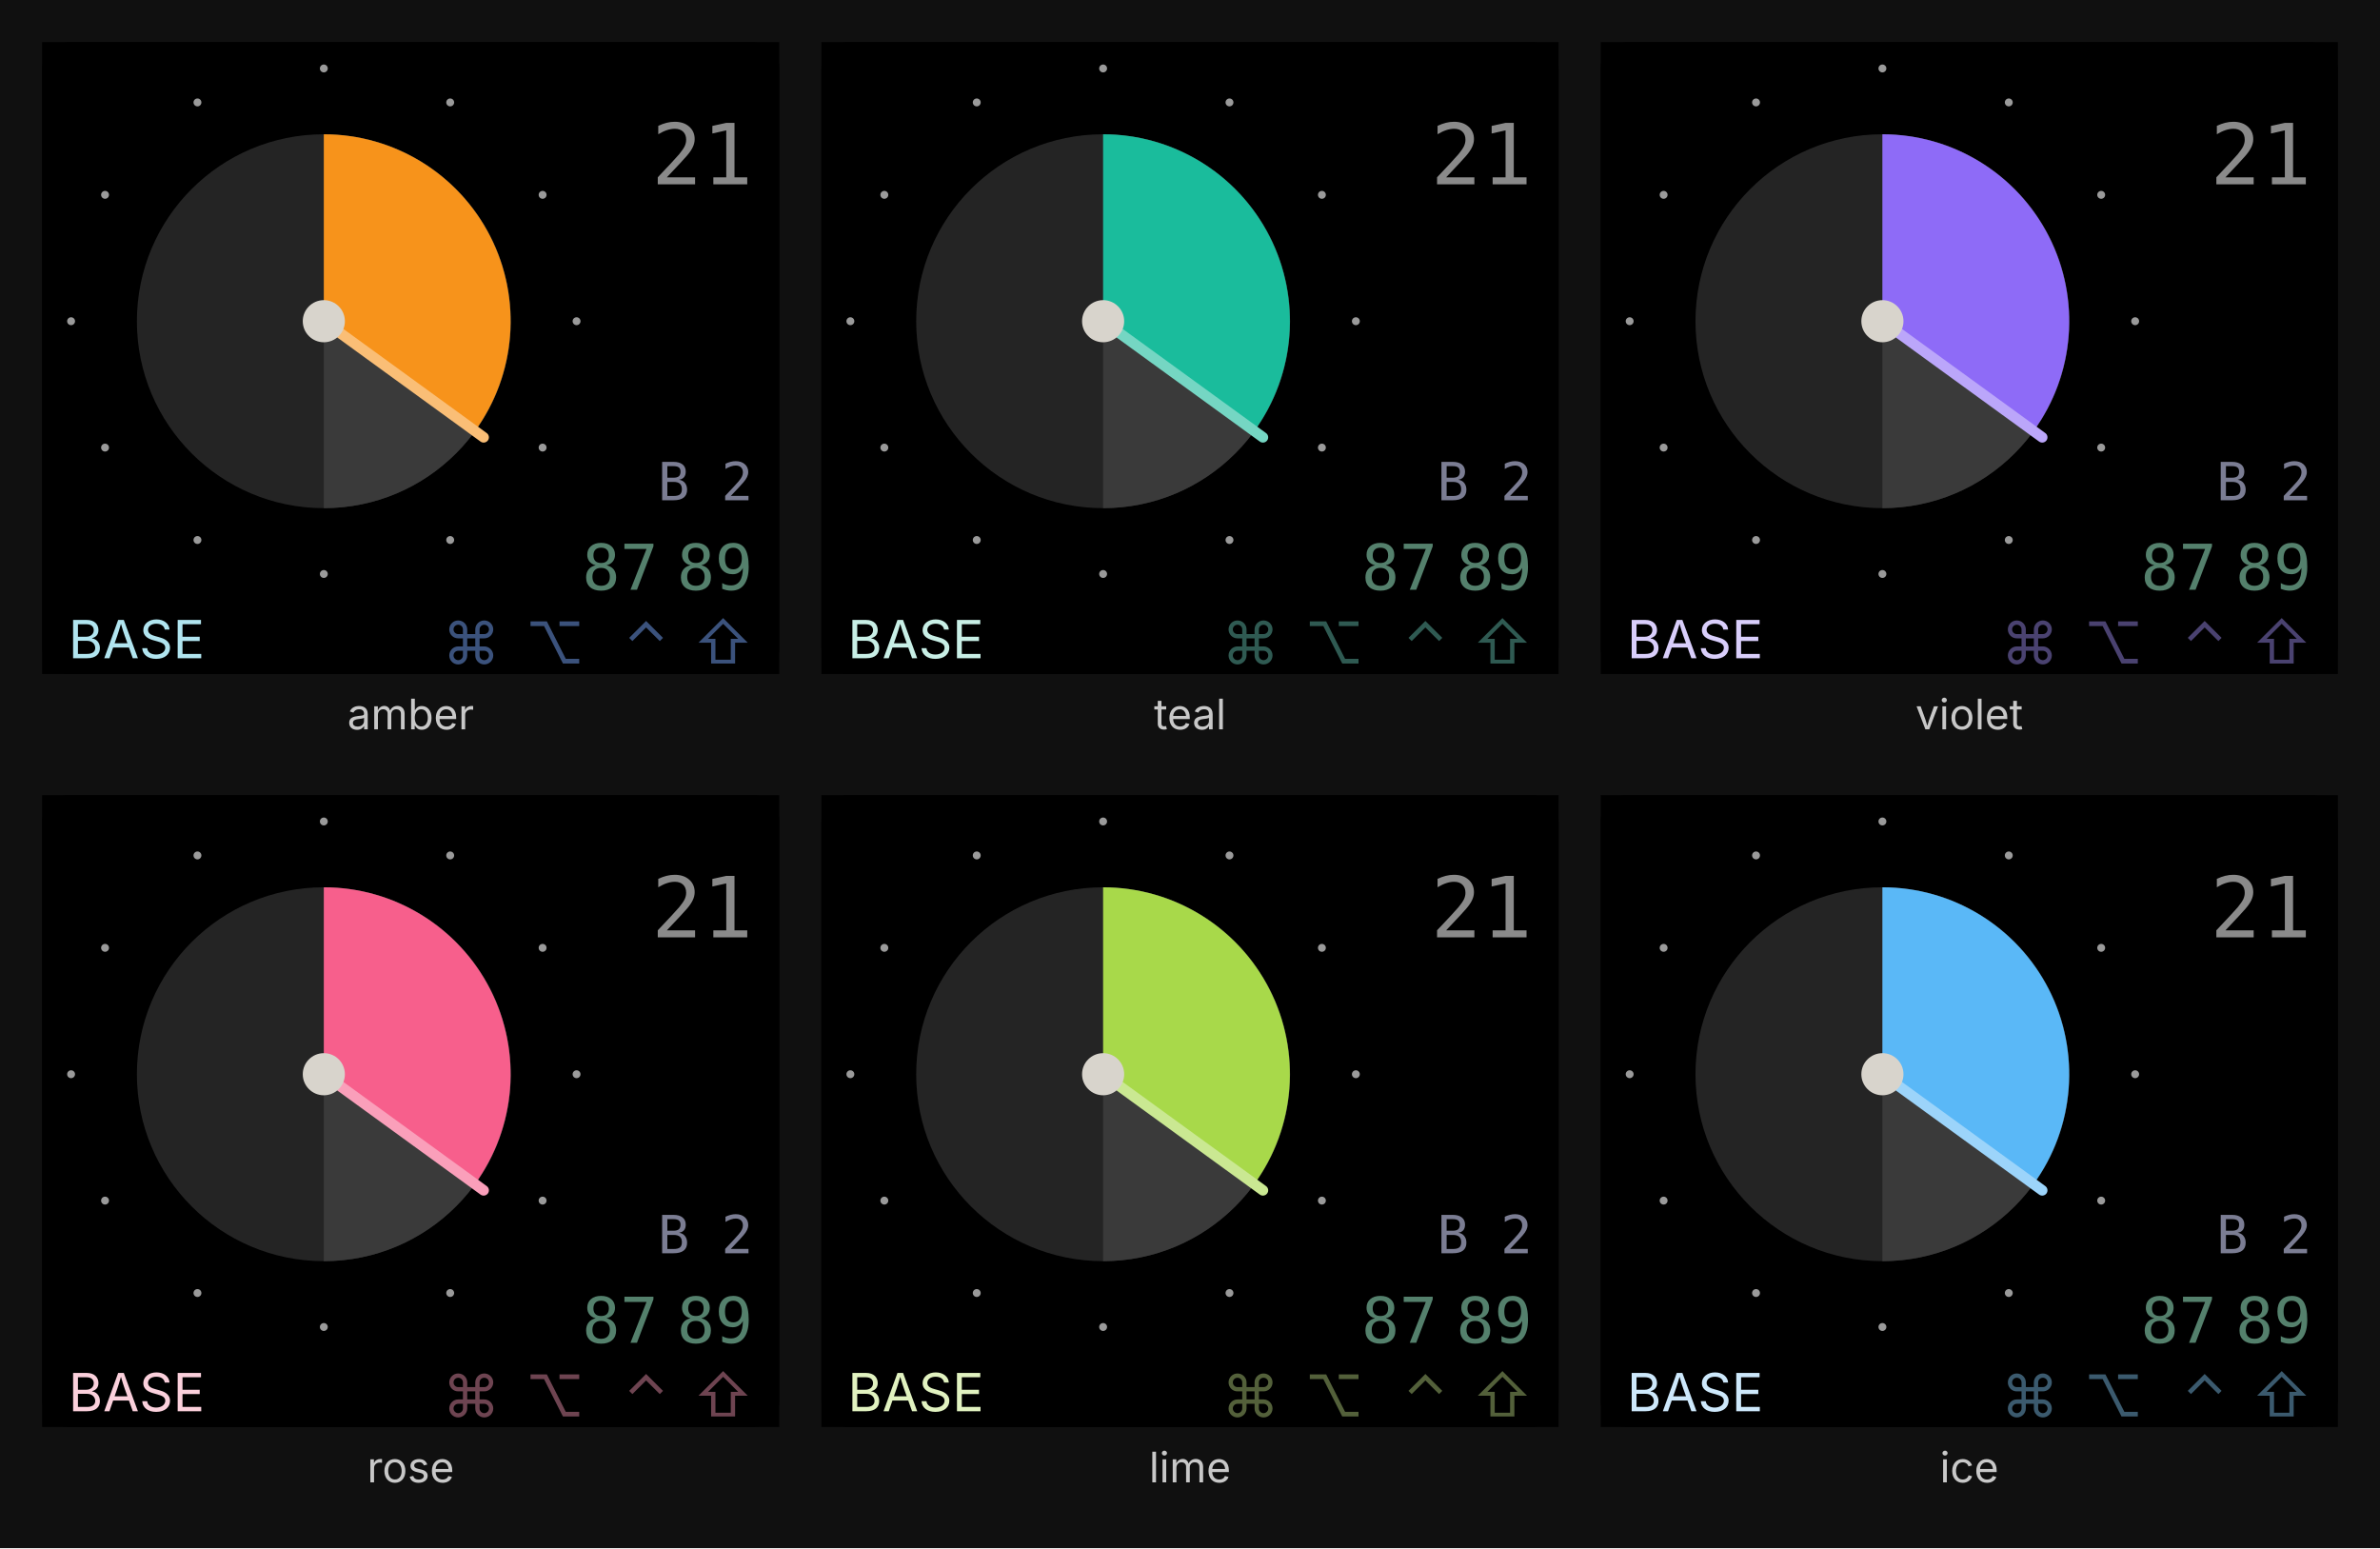
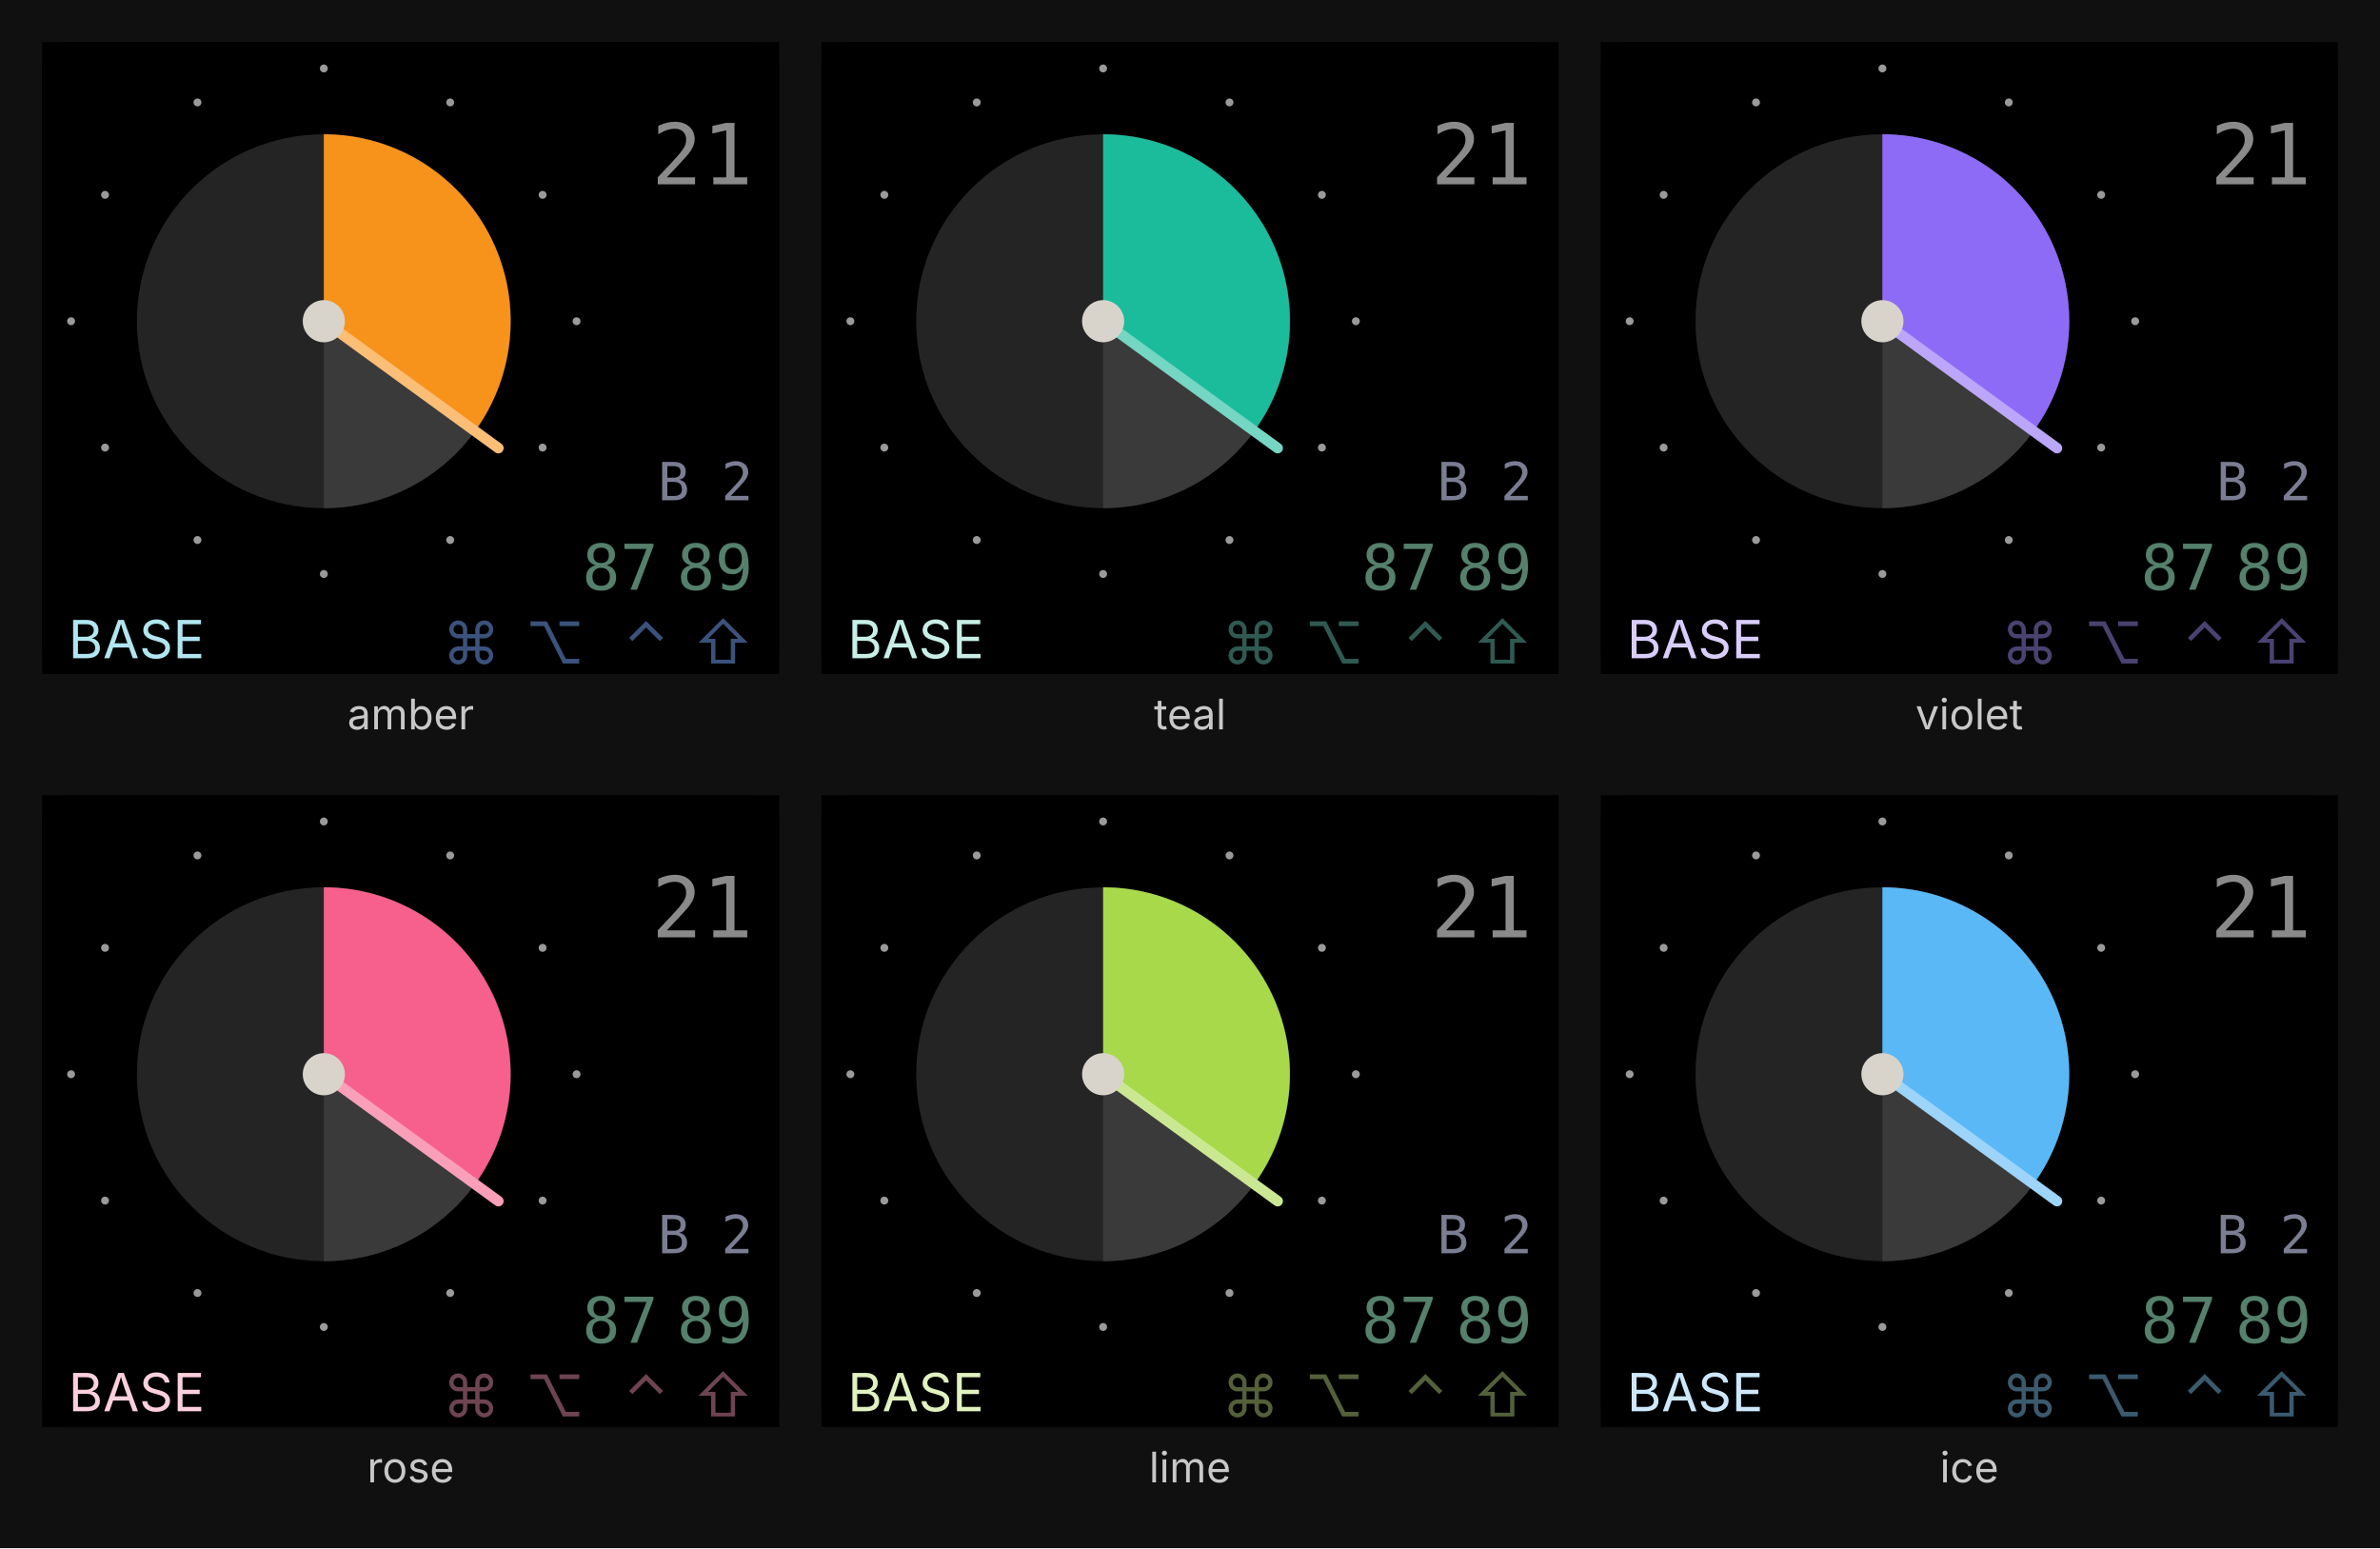
<svg xmlns="http://www.w3.org/2000/svg" width="904" height="588" viewBox="0 0 904 588">
  <rect width="904" height="588" fill="#101010" />
  <g transform="translate(16,16)">
    <rect width="280" height="240" fill="#000000" rx="10" />
    <svg width="280" height="240" viewBox="0 0 280 240">
      <rect width="280" height="240" fill="#000000" />
      <circle cx="107.0" cy="10.0" r="1.5" fill="#9a9a9a" />
      <circle cx="155.0" cy="22.9" r="1.5" fill="#9a9a9a" />
      <circle cx="190.1" cy="58.0" r="1.5" fill="#9a9a9a" />
      <circle cx="203.0" cy="106.0" r="1.5" fill="#9a9a9a" />
      <circle cx="190.1" cy="154.0" r="1.5" fill="#9a9a9a" />
      <circle cx="155.0" cy="189.1" r="1.5" fill="#9a9a9a" />
      <circle cx="107.0" cy="202.0" r="1.5" fill="#9a9a9a" />
      <circle cx="59.0" cy="189.1" r="1.5" fill="#9a9a9a" />
      <circle cx="23.9" cy="154.0" r="1.5" fill="#9a9a9a" />
      <circle cx="11.0" cy="106.0" r="1.5" fill="#9a9a9a" />
      <circle cx="23.9" cy="58.0" r="1.5" fill="#9a9a9a" />
      <circle cx="59.0" cy="22.9" r="1.5" fill="#9a9a9a" />
      <circle cx="107" cy="106" r="71" fill="#242424" />
      <path d="M 107 106 L 107 35 A 71 71 0 0 1 107.0 177.0 Z" fill="#3a3a3a" />
      <path d="M 107 106 L 107 35 A 71 71 0 0 1 164.4 147.7 Z" fill="#f7931b" />
-       <line x1="107" y1="106" x2="167.7" y2="150.1" stroke="#fabe76" stroke-width="4" stroke-linecap="round" />
+       <line x1="107" y1="106" x2="173.3" y2="154.2" stroke="#fabe76" stroke-width="4" stroke-linecap="round" />
      <circle cx="107" cy="106" r="8" fill="#d8d4cc" />
      <text x="270" y="54" text-anchor="end" font-family="ui-monospace,'SF Mono',Menlo,Consolas,monospace" font-size="32" fill="#8a8a8a">21</text>
      <text x="270" y="174" text-anchor="end" font-family="ui-monospace,'SF Mono',Menlo,Consolas,monospace" font-size="20" fill="#7b7d93">B 2</text>
      <text x="234" y="208" text-anchor="end" font-family="ui-monospace,'SF Mono',Menlo,Consolas,monospace" font-size="24" fill="#54806c">87</text>
      <text x="270" y="208" text-anchor="end" font-family="ui-monospace,'SF Mono',Menlo,Consolas,monospace" font-size="24" fill="#54806c">89</text>
      <text x="10" y="234" font-family="Inter,'Helvetica Neue',Arial,sans-serif" font-size="20" fill="#b1e5f0">BASE</text>
      <text x="174" y="236" text-anchor="end" font-family="Inter,'Helvetica Neue',Arial,sans-serif" font-size="22" fill="#3b527c">⌘</text>
      <text x="206" y="236" text-anchor="end" font-family="Inter,'Helvetica Neue',Arial,sans-serif" font-size="22" fill="#3b527c">⌥</text>
      <text x="238" y="236" text-anchor="end" font-family="Inter,'Helvetica Neue',Arial,sans-serif" font-size="22" fill="#3b527c">⌃</text>
      <text x="270" y="236" text-anchor="end" font-family="Inter,'Helvetica Neue',Arial,sans-serif" font-size="22" fill="#3b527c">⇧</text>
    </svg>
    <text x="140.0" y="261" text-anchor="middle" font-family="Inter,Helvetica,Arial,sans-serif" font-size="16" fill="#c8c8c8">amber</text>
  </g>
  <g transform="translate(312,16)">
    <rect width="280" height="240" fill="#000000" rx="10" />
    <svg width="280" height="240" viewBox="0 0 280 240">
      <rect width="280" height="240" fill="#000000" />
      <circle cx="107.0" cy="10.0" r="1.5" fill="#9a9a9a" />
      <circle cx="155.0" cy="22.9" r="1.5" fill="#9a9a9a" />
      <circle cx="190.1" cy="58.0" r="1.5" fill="#9a9a9a" />
      <circle cx="203.0" cy="106.0" r="1.5" fill="#9a9a9a" />
      <circle cx="190.1" cy="154.0" r="1.5" fill="#9a9a9a" />
      <circle cx="155.0" cy="189.1" r="1.5" fill="#9a9a9a" />
      <circle cx="107.0" cy="202.0" r="1.5" fill="#9a9a9a" />
      <circle cx="59.0" cy="189.1" r="1.5" fill="#9a9a9a" />
      <circle cx="23.9" cy="154.0" r="1.5" fill="#9a9a9a" />
      <circle cx="11.0" cy="106.0" r="1.5" fill="#9a9a9a" />
      <circle cx="23.9" cy="58.0" r="1.5" fill="#9a9a9a" />
      <circle cx="59.0" cy="22.9" r="1.5" fill="#9a9a9a" />
      <circle cx="107" cy="106" r="71" fill="#242424" />
      <path d="M 107 106 L 107 35 A 71 71 0 0 1 107.0 177.0 Z" fill="#3a3a3a" />
      <path d="M 107 106 L 107 35 A 71 71 0 0 1 164.4 147.7 Z" fill="#1abc9c" />
-       <line x1="107" y1="106" x2="167.7" y2="150.1" stroke="#75d6c3" stroke-width="4" stroke-linecap="round" />
+       <line x1="107" y1="106" x2="173.3" y2="154.2" stroke="#75d6c3" stroke-width="4" stroke-linecap="round" />
      <circle cx="107" cy="106" r="8" fill="#d8d4cc" />
      <text x="270" y="54" text-anchor="end" font-family="ui-monospace,'SF Mono',Menlo,Consolas,monospace" font-size="32" fill="#8a8a8a">21</text>
      <text x="270" y="174" text-anchor="end" font-family="ui-monospace,'SF Mono',Menlo,Consolas,monospace" font-size="20" fill="#7b7d93">B 2</text>
      <text x="234" y="208" text-anchor="end" font-family="ui-monospace,'SF Mono',Menlo,Consolas,monospace" font-size="24" fill="#54806c">87</text>
      <text x="270" y="208" text-anchor="end" font-family="ui-monospace,'SF Mono',Menlo,Consolas,monospace" font-size="24" fill="#54806c">89</text>
      <text x="10" y="234" font-family="Inter,'Helvetica Neue',Arial,sans-serif" font-size="20" fill="#c8efe6">BASE</text>
      <text x="174" y="236" text-anchor="end" font-family="Inter,'Helvetica Neue',Arial,sans-serif" font-size="22" fill="#2f5a52">⌘</text>
      <text x="206" y="236" text-anchor="end" font-family="Inter,'Helvetica Neue',Arial,sans-serif" font-size="22" fill="#2f5a52">⌥</text>
      <text x="238" y="236" text-anchor="end" font-family="Inter,'Helvetica Neue',Arial,sans-serif" font-size="22" fill="#2f5a52">⌃</text>
      <text x="270" y="236" text-anchor="end" font-family="Inter,'Helvetica Neue',Arial,sans-serif" font-size="22" fill="#2f5a52">⇧</text>
    </svg>
    <text x="140.0" y="261" text-anchor="middle" font-family="Inter,Helvetica,Arial,sans-serif" font-size="16" fill="#c8c8c8">teal</text>
  </g>
  <g transform="translate(608,16)">
    <rect width="280" height="240" fill="#000000" rx="10" />
    <svg width="280" height="240" viewBox="0 0 280 240">
      <rect width="280" height="240" fill="#000000" />
      <circle cx="107.0" cy="10.0" r="1.5" fill="#9a9a9a" />
      <circle cx="155.0" cy="22.9" r="1.5" fill="#9a9a9a" />
      <circle cx="190.1" cy="58.0" r="1.5" fill="#9a9a9a" />
      <circle cx="203.0" cy="106.0" r="1.5" fill="#9a9a9a" />
      <circle cx="190.1" cy="154.0" r="1.5" fill="#9a9a9a" />
      <circle cx="155.0" cy="189.1" r="1.5" fill="#9a9a9a" />
      <circle cx="107.0" cy="202.0" r="1.5" fill="#9a9a9a" />
      <circle cx="59.0" cy="189.1" r="1.5" fill="#9a9a9a" />
      <circle cx="23.9" cy="154.0" r="1.5" fill="#9a9a9a" />
      <circle cx="11.0" cy="106.0" r="1.5" fill="#9a9a9a" />
      <circle cx="23.9" cy="58.0" r="1.5" fill="#9a9a9a" />
      <circle cx="59.0" cy="22.9" r="1.5" fill="#9a9a9a" />
      <circle cx="107" cy="106" r="71" fill="#242424" />
      <path d="M 107 106 L 107 35 A 71 71 0 0 1 107.0 177.0 Z" fill="#3a3a3a" />
      <path d="M 107 106 L 107 35 A 71 71 0 0 1 164.4 147.7 Z" fill="#8e6bf7" />
-       <line x1="107" y1="106" x2="167.7" y2="150.1" stroke="#bba6fa" stroke-width="4" stroke-linecap="round" />
+       <line x1="107" y1="106" x2="173.3" y2="154.2" stroke="#bba6fa" stroke-width="4" stroke-linecap="round" />
      <circle cx="107" cy="106" r="8" fill="#d8d4cc" />
      <text x="270" y="54" text-anchor="end" font-family="ui-monospace,'SF Mono',Menlo,Consolas,monospace" font-size="32" fill="#8a8a8a">21</text>
      <text x="270" y="174" text-anchor="end" font-family="ui-monospace,'SF Mono',Menlo,Consolas,monospace" font-size="20" fill="#7b7d93">B 2</text>
      <text x="234" y="208" text-anchor="end" font-family="ui-monospace,'SF Mono',Menlo,Consolas,monospace" font-size="24" fill="#54806c">87</text>
      <text x="270" y="208" text-anchor="end" font-family="ui-monospace,'SF Mono',Menlo,Consolas,monospace" font-size="24" fill="#54806c">89</text>
      <text x="10" y="234" font-family="Inter,'Helvetica Neue',Arial,sans-serif" font-size="20" fill="#d9cefb">BASE</text>
      <text x="174" y="236" text-anchor="end" font-family="Inter,'Helvetica Neue',Arial,sans-serif" font-size="22" fill="#4a4270">⌘</text>
      <text x="206" y="236" text-anchor="end" font-family="Inter,'Helvetica Neue',Arial,sans-serif" font-size="22" fill="#4a4270">⌥</text>
      <text x="238" y="236" text-anchor="end" font-family="Inter,'Helvetica Neue',Arial,sans-serif" font-size="22" fill="#4a4270">⌃</text>
      <text x="270" y="236" text-anchor="end" font-family="Inter,'Helvetica Neue',Arial,sans-serif" font-size="22" fill="#4a4270">⇧</text>
    </svg>
    <text x="140.0" y="261" text-anchor="middle" font-family="Inter,Helvetica,Arial,sans-serif" font-size="16" fill="#c8c8c8">violet</text>
  </g>
  <g transform="translate(16,302)">
    <rect width="280" height="240" fill="#000000" rx="10" />
    <svg width="280" height="240" viewBox="0 0 280 240">
      <rect width="280" height="240" fill="#000000" />
      <circle cx="107.0" cy="10.0" r="1.5" fill="#9a9a9a" />
      <circle cx="155.0" cy="22.9" r="1.5" fill="#9a9a9a" />
      <circle cx="190.1" cy="58.0" r="1.5" fill="#9a9a9a" />
      <circle cx="203.0" cy="106.0" r="1.5" fill="#9a9a9a" />
      <circle cx="190.1" cy="154.0" r="1.5" fill="#9a9a9a" />
      <circle cx="155.0" cy="189.1" r="1.5" fill="#9a9a9a" />
      <circle cx="107.0" cy="202.0" r="1.5" fill="#9a9a9a" />
      <circle cx="59.0" cy="189.1" r="1.5" fill="#9a9a9a" />
      <circle cx="23.9" cy="154.0" r="1.5" fill="#9a9a9a" />
      <circle cx="11.0" cy="106.0" r="1.5" fill="#9a9a9a" />
      <circle cx="23.9" cy="58.0" r="1.5" fill="#9a9a9a" />
      <circle cx="59.0" cy="22.9" r="1.5" fill="#9a9a9a" />
      <circle cx="107" cy="106" r="71" fill="#242424" />
      <path d="M 107 106 L 107 35 A 71 71 0 0 1 107.0 177.0 Z" fill="#3a3a3a" />
      <path d="M 107 106 L 107 35 A 71 71 0 0 1 164.4 147.7 Z" fill="#f75f8c" />
-       <line x1="107" y1="106" x2="167.7" y2="150.1" stroke="#fa9fba" stroke-width="4" stroke-linecap="round" />
+       <line x1="107" y1="106" x2="173.3" y2="154.2" stroke="#fa9fba" stroke-width="4" stroke-linecap="round" />
      <circle cx="107" cy="106" r="8" fill="#d8d4cc" />
      <text x="270" y="54" text-anchor="end" font-family="ui-monospace,'SF Mono',Menlo,Consolas,monospace" font-size="32" fill="#8a8a8a">21</text>
      <text x="270" y="174" text-anchor="end" font-family="ui-monospace,'SF Mono',Menlo,Consolas,monospace" font-size="20" fill="#7b7d93">B 2</text>
      <text x="234" y="208" text-anchor="end" font-family="ui-monospace,'SF Mono',Menlo,Consolas,monospace" font-size="24" fill="#54806c">87</text>
      <text x="270" y="208" text-anchor="end" font-family="ui-monospace,'SF Mono',Menlo,Consolas,monospace" font-size="24" fill="#54806c">89</text>
      <text x="10" y="234" font-family="Inter,'Helvetica Neue',Arial,sans-serif" font-size="20" fill="#fbd0dc">BASE</text>
      <text x="174" y="236" text-anchor="end" font-family="Inter,'Helvetica Neue',Arial,sans-serif" font-size="22" fill="#6e4451">⌘</text>
      <text x="206" y="236" text-anchor="end" font-family="Inter,'Helvetica Neue',Arial,sans-serif" font-size="22" fill="#6e4451">⌥</text>
      <text x="238" y="236" text-anchor="end" font-family="Inter,'Helvetica Neue',Arial,sans-serif" font-size="22" fill="#6e4451">⌃</text>
      <text x="270" y="236" text-anchor="end" font-family="Inter,'Helvetica Neue',Arial,sans-serif" font-size="22" fill="#6e4451">⇧</text>
    </svg>
    <text x="140.0" y="261" text-anchor="middle" font-family="Inter,Helvetica,Arial,sans-serif" font-size="16" fill="#c8c8c8">rose</text>
  </g>
  <g transform="translate(312,302)">
    <rect width="280" height="240" fill="#000000" rx="10" />
    <svg width="280" height="240" viewBox="0 0 280 240">
      <rect width="280" height="240" fill="#000000" />
      <circle cx="107.0" cy="10.0" r="1.5" fill="#9a9a9a" />
      <circle cx="155.0" cy="22.9" r="1.5" fill="#9a9a9a" />
      <circle cx="190.1" cy="58.0" r="1.5" fill="#9a9a9a" />
      <circle cx="203.0" cy="106.0" r="1.5" fill="#9a9a9a" />
      <circle cx="190.1" cy="154.0" r="1.5" fill="#9a9a9a" />
      <circle cx="155.0" cy="189.1" r="1.5" fill="#9a9a9a" />
      <circle cx="107.0" cy="202.0" r="1.5" fill="#9a9a9a" />
      <circle cx="59.0" cy="189.1" r="1.5" fill="#9a9a9a" />
      <circle cx="23.9" cy="154.0" r="1.5" fill="#9a9a9a" />
      <circle cx="11.0" cy="106.0" r="1.5" fill="#9a9a9a" />
      <circle cx="23.9" cy="58.0" r="1.5" fill="#9a9a9a" />
      <circle cx="59.0" cy="22.9" r="1.5" fill="#9a9a9a" />
      <circle cx="107" cy="106" r="71" fill="#242424" />
      <path d="M 107 106 L 107 35 A 71 71 0 0 1 107.0 177.0 Z" fill="#3a3a3a" />
      <path d="M 107 106 L 107 35 A 71 71 0 0 1 164.4 147.7 Z" fill="#a8d94a" />
-       <line x1="107" y1="106" x2="167.7" y2="150.1" stroke="#cae892" stroke-width="4" stroke-linecap="round" />
+       <line x1="107" y1="106" x2="173.3" y2="154.2" stroke="#cae892" stroke-width="4" stroke-linecap="round" />
      <circle cx="107" cy="106" r="8" fill="#d8d4cc" />
      <text x="270" y="54" text-anchor="end" font-family="ui-monospace,'SF Mono',Menlo,Consolas,monospace" font-size="32" fill="#8a8a8a">21</text>
      <text x="270" y="174" text-anchor="end" font-family="ui-monospace,'SF Mono',Menlo,Consolas,monospace" font-size="20" fill="#7b7d93">B 2</text>
      <text x="234" y="208" text-anchor="end" font-family="ui-monospace,'SF Mono',Menlo,Consolas,monospace" font-size="24" fill="#54806c">87</text>
      <text x="270" y="208" text-anchor="end" font-family="ui-monospace,'SF Mono',Menlo,Consolas,monospace" font-size="24" fill="#54806c">89</text>
      <text x="10" y="234" font-family="Inter,'Helvetica Neue',Arial,sans-serif" font-size="20" fill="#e1f2c0">BASE</text>
      <text x="174" y="236" text-anchor="end" font-family="Inter,'Helvetica Neue',Arial,sans-serif" font-size="22" fill="#53603a">⌘</text>
      <text x="206" y="236" text-anchor="end" font-family="Inter,'Helvetica Neue',Arial,sans-serif" font-size="22" fill="#53603a">⌥</text>
      <text x="238" y="236" text-anchor="end" font-family="Inter,'Helvetica Neue',Arial,sans-serif" font-size="22" fill="#53603a">⌃</text>
      <text x="270" y="236" text-anchor="end" font-family="Inter,'Helvetica Neue',Arial,sans-serif" font-size="22" fill="#53603a">⇧</text>
    </svg>
    <text x="140.0" y="261" text-anchor="middle" font-family="Inter,Helvetica,Arial,sans-serif" font-size="16" fill="#c8c8c8">lime</text>
  </g>
  <g transform="translate(608,302)">
    <rect width="280" height="240" fill="#000000" rx="10" />
    <svg width="280" height="240" viewBox="0 0 280 240">
      <rect width="280" height="240" fill="#000000" />
      <circle cx="107.0" cy="10.0" r="1.5" fill="#9a9a9a" />
      <circle cx="155.0" cy="22.9" r="1.5" fill="#9a9a9a" />
      <circle cx="190.1" cy="58.0" r="1.5" fill="#9a9a9a" />
      <circle cx="203.0" cy="106.0" r="1.5" fill="#9a9a9a" />
      <circle cx="190.1" cy="154.0" r="1.5" fill="#9a9a9a" />
      <circle cx="155.0" cy="189.1" r="1.5" fill="#9a9a9a" />
      <circle cx="107.0" cy="202.0" r="1.5" fill="#9a9a9a" />
      <circle cx="59.0" cy="189.1" r="1.5" fill="#9a9a9a" />
      <circle cx="23.9" cy="154.0" r="1.5" fill="#9a9a9a" />
      <circle cx="11.0" cy="106.0" r="1.5" fill="#9a9a9a" />
      <circle cx="23.9" cy="58.0" r="1.5" fill="#9a9a9a" />
      <circle cx="59.0" cy="22.9" r="1.5" fill="#9a9a9a" />
      <circle cx="107" cy="106" r="71" fill="#242424" />
      <path d="M 107 106 L 107 35 A 71 71 0 0 1 107.0 177.0 Z" fill="#3a3a3a" />
      <path d="M 107 106 L 107 35 A 71 71 0 0 1 164.4 147.7 Z" fill="#5ab8f7" />
-       <line x1="107" y1="106" x2="167.7" y2="150.1" stroke="#9cd4fa" stroke-width="4" stroke-linecap="round" />
+       <line x1="107" y1="106" x2="173.3" y2="154.2" stroke="#9cd4fa" stroke-width="4" stroke-linecap="round" />
      <circle cx="107" cy="106" r="8" fill="#d8d4cc" />
      <text x="270" y="54" text-anchor="end" font-family="ui-monospace,'SF Mono',Menlo,Consolas,monospace" font-size="32" fill="#8a8a8a">21</text>
      <text x="270" y="174" text-anchor="end" font-family="ui-monospace,'SF Mono',Menlo,Consolas,monospace" font-size="20" fill="#7b7d93">B 2</text>
      <text x="234" y="208" text-anchor="end" font-family="ui-monospace,'SF Mono',Menlo,Consolas,monospace" font-size="24" fill="#54806c">87</text>
      <text x="270" y="208" text-anchor="end" font-family="ui-monospace,'SF Mono',Menlo,Consolas,monospace" font-size="24" fill="#54806c">89</text>
      <text x="10" y="234" font-family="Inter,'Helvetica Neue',Arial,sans-serif" font-size="20" fill="#cde8fb">BASE</text>
      <text x="174" y="236" text-anchor="end" font-family="Inter,'Helvetica Neue',Arial,sans-serif" font-size="22" fill="#3b5a6e">⌘</text>
      <text x="206" y="236" text-anchor="end" font-family="Inter,'Helvetica Neue',Arial,sans-serif" font-size="22" fill="#3b5a6e">⌥</text>
      <text x="238" y="236" text-anchor="end" font-family="Inter,'Helvetica Neue',Arial,sans-serif" font-size="22" fill="#3b5a6e">⌃</text>
      <text x="270" y="236" text-anchor="end" font-family="Inter,'Helvetica Neue',Arial,sans-serif" font-size="22" fill="#3b5a6e">⇧</text>
    </svg>
    <text x="140.0" y="261" text-anchor="middle" font-family="Inter,Helvetica,Arial,sans-serif" font-size="16" fill="#c8c8c8">ice</text>
  </g>
</svg>
